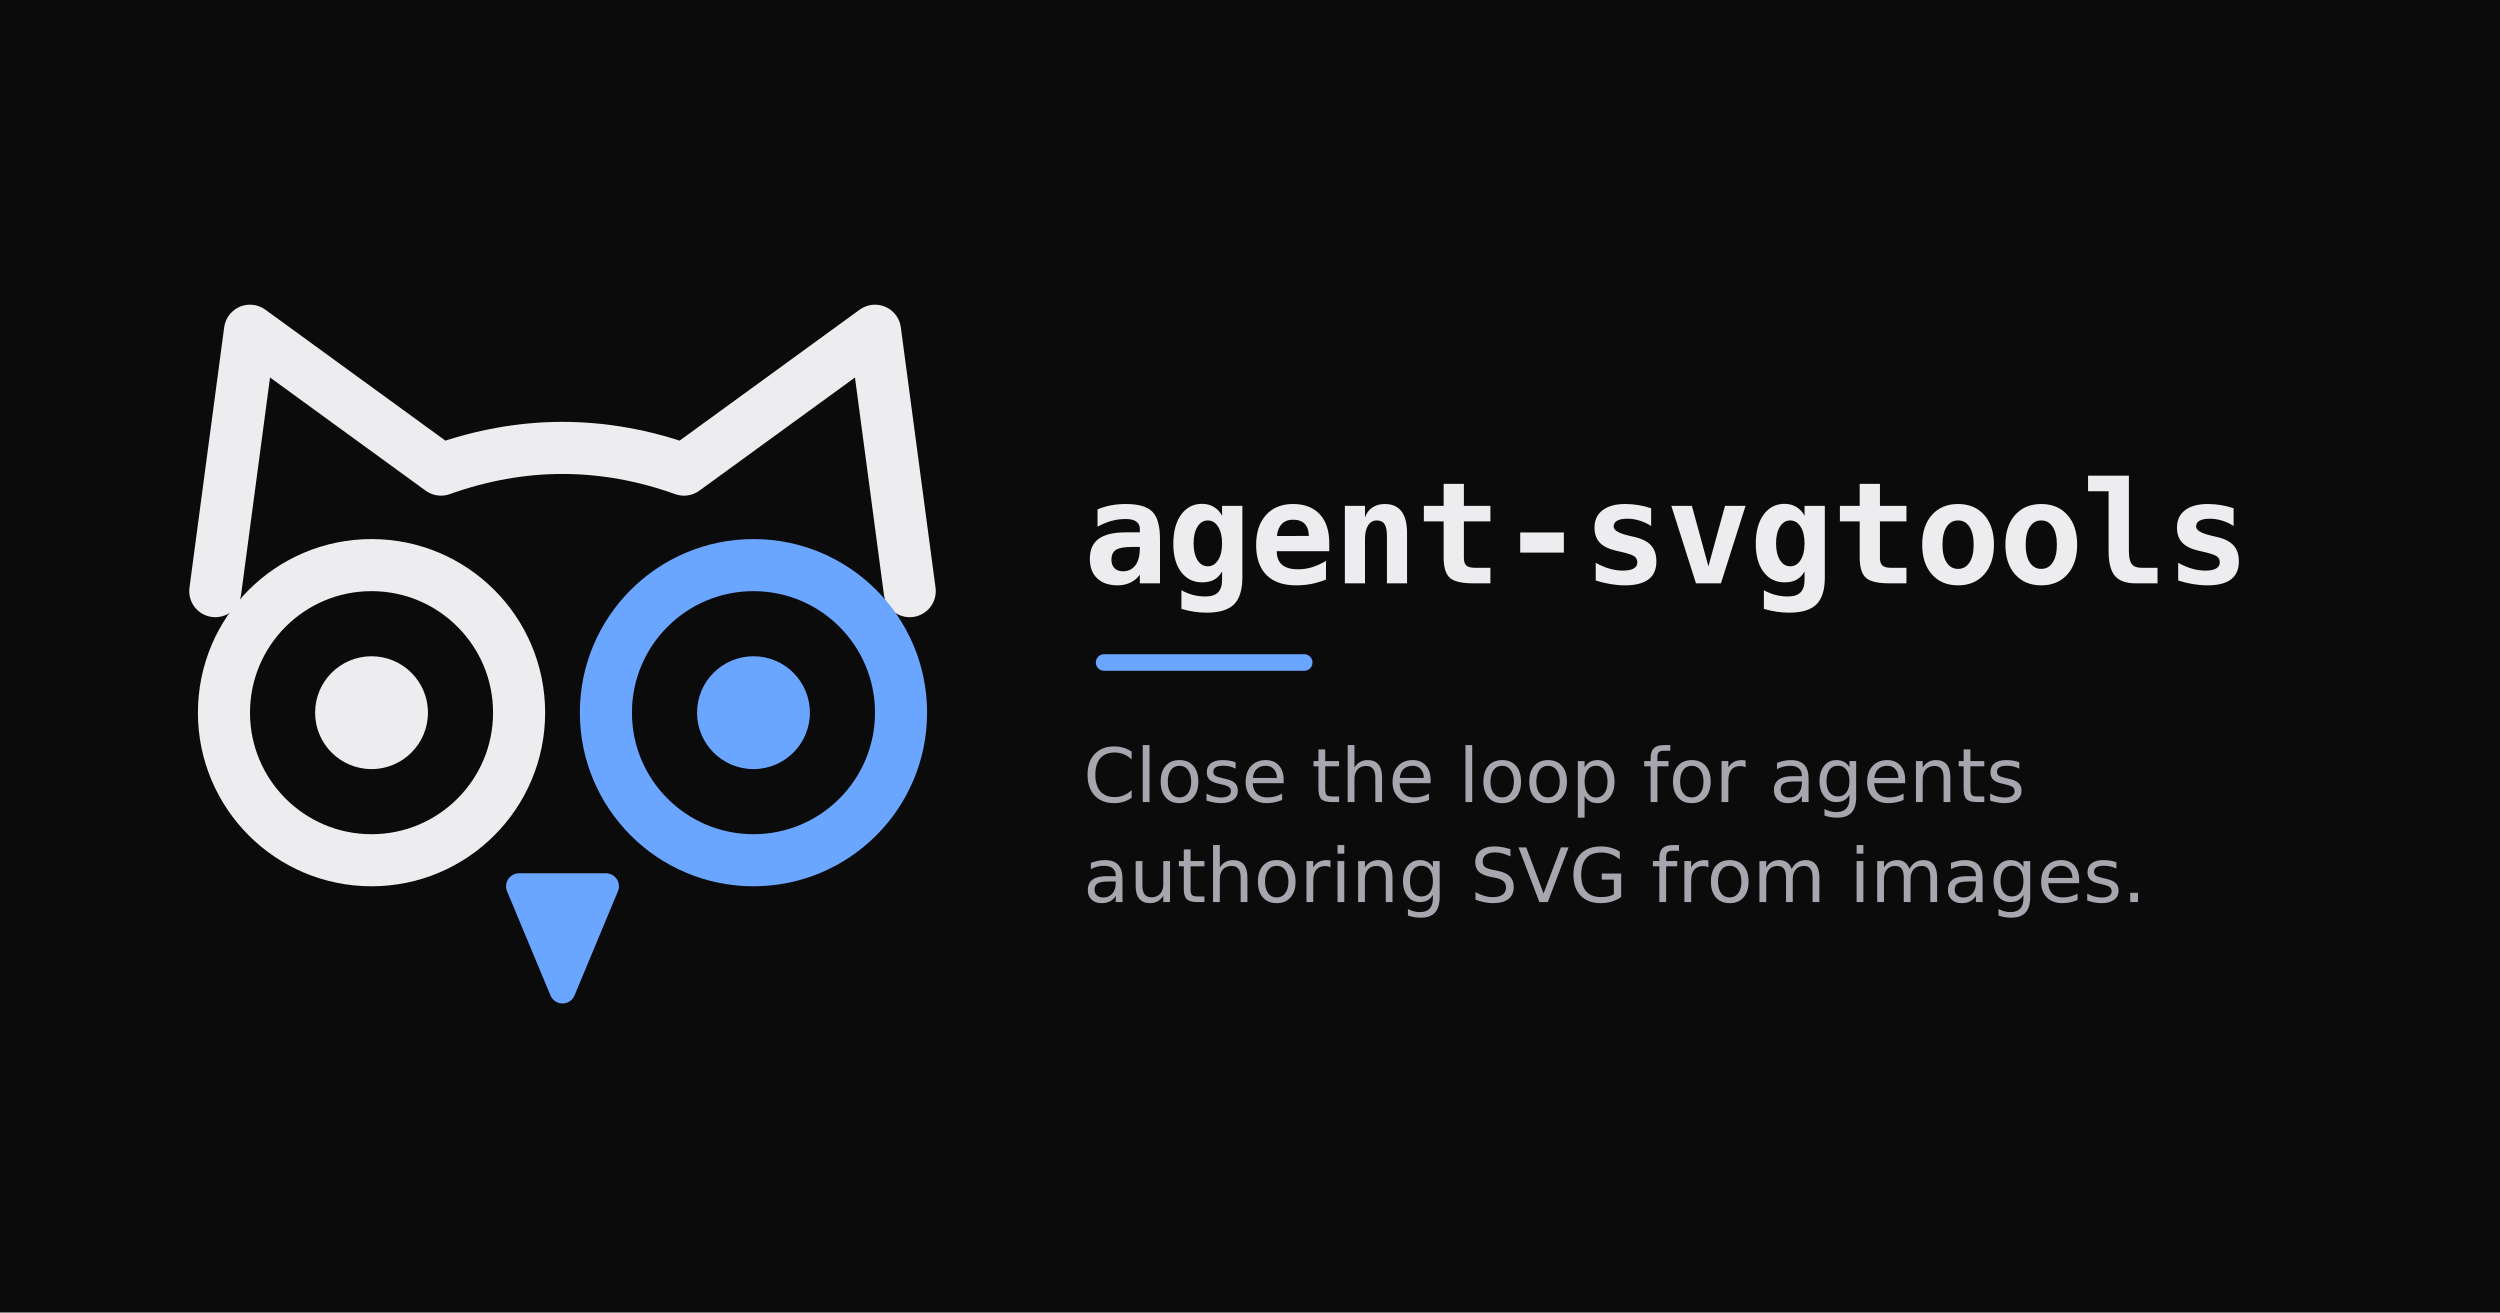
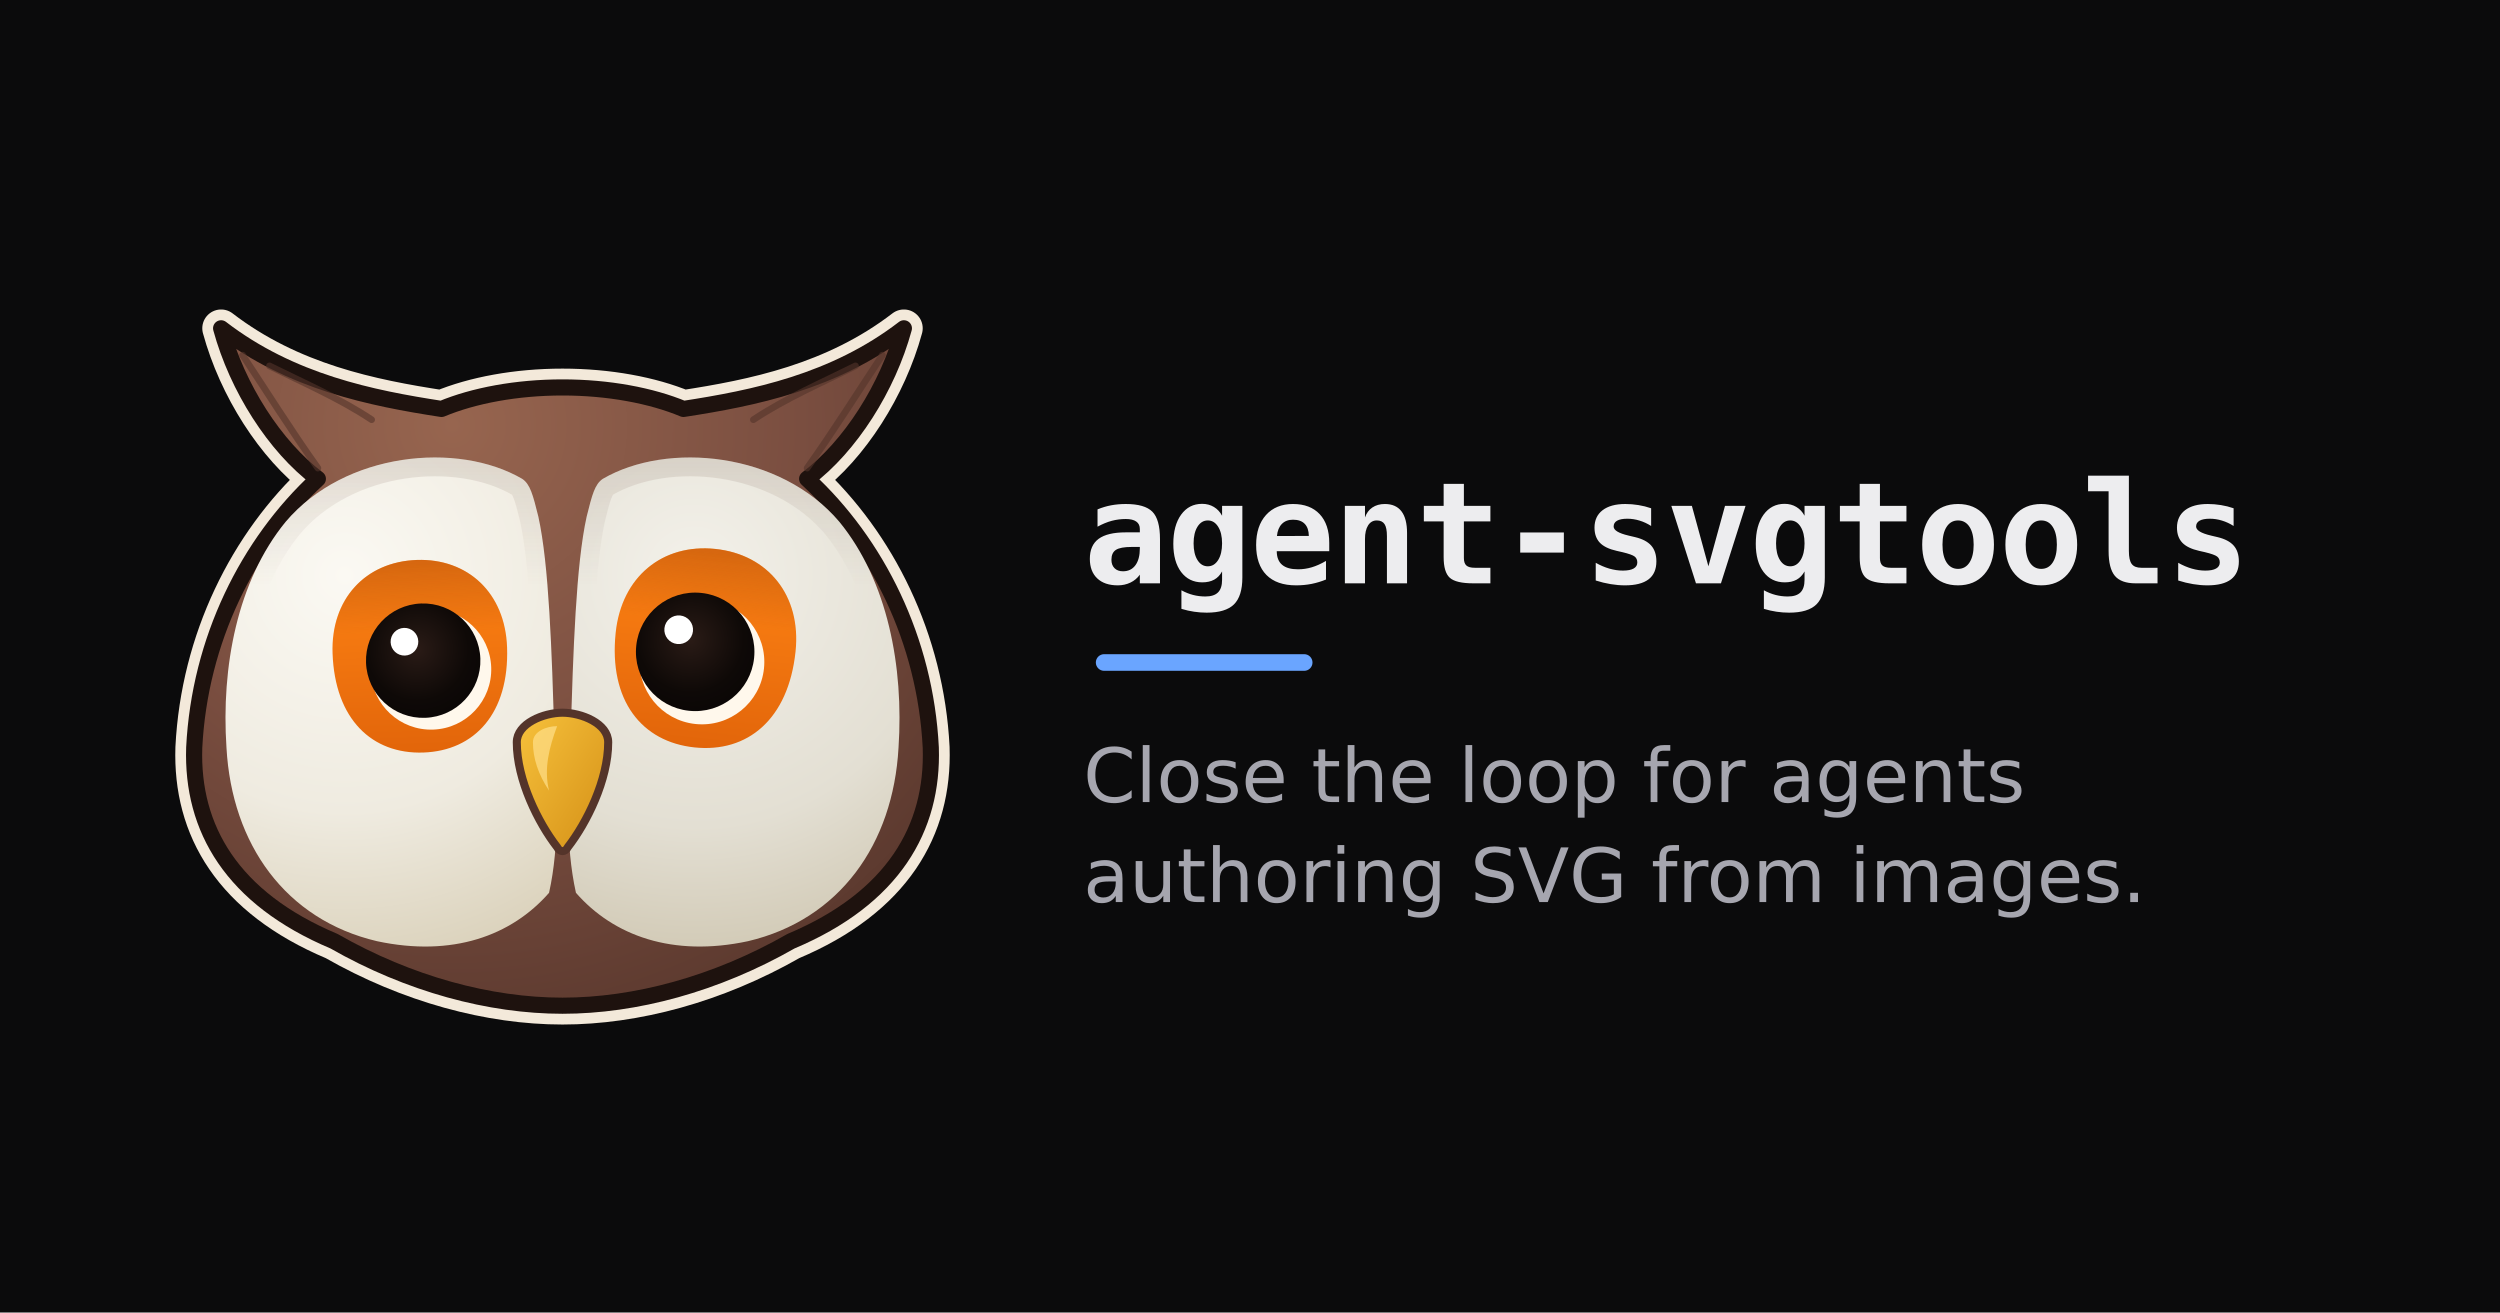
<svg xmlns="http://www.w3.org/2000/svg" viewBox="0 0 1200 630" width="1200" height="630">
  <rect id="background" width="1200" height="630" fill="#0b0b0c" />
-   <svg id="mark" x="70" y="115" width="400" height="400" viewBox="16 13.5 96 96">
-     <path id="owl-brow" d="M24 54L28 24L50 40Q64 35 78 40L100 24L104 54" fill="none" stroke="#ededef" stroke-width="6" stroke-linecap="round" stroke-linejoin="round" />
-     <g id="owl-reference-eye">
-       <circle cx="42" cy="68" r="17" fill="none" stroke="#ededef" stroke-width="6" />
-       <circle cx="42" cy="68" r="6.5" fill="#ededef" />
+   <svg id="mark" x="70" y="115" width="400" height="400" viewBox="86 -29 310 310">
+     <defs>
+       <radialGradient id="head-fill" cx="200" cy="40" r="260" gradientUnits="userSpaceOnUse">
+         <stop offset="0" stop-color="#97654f" />
+         <stop offset=".5" stop-color="#7a4e40" />
+         <stop offset="1" stop-color="#54342a" />
+       </radialGradient>
+       <radialGradient id="disc-left-fill" cx="160" cy="96" r="160" gradientUnits="userSpaceOnUse">
+         <stop offset="0" stop-color="#fbf9f3" />
+         <stop offset=".55" stop-color="#efebe0" />
+         <stop offset="1" stop-color="#d6ccb3" />
+       </radialGradient>
+       <radialGradient id="disc-right-fill" cx="290" cy="96" r="170" gradientUnits="userSpaceOnUse">
+         <stop offset="0" stop-color="#f3f1ea" />
+         <stop offset=".55" stop-color="#e3dfd3" />
+         <stop offset="1" stop-color="#c7bda4" />
+       </radialGradient>
+       <linearGradient id="disc-top-shade" x1="0" y1="50" x2="0" y2="100" gradientUnits="userSpaceOnUse">
+         <stop offset="0" stop-color="#5a3a2c" stop-opacity=".14" />
+         <stop offset="1" stop-color="#5a3a2c" stop-opacity="0" />
+       </linearGradient>
+       <linearGradient id="iris-fill" x1="0" y1="0" x2="0" y2="1">
+         <stop offset="0" stop-color="#ff8414" />
+         <stop offset="1" stop-color="#e2650a" />
+       </linearGradient>
+       <linearGradient id="lid-shade" x1="0" y1="88" x2="0" y2="118" gradientUnits="userSpaceOnUse">
+         <stop offset="0" stop-color="#a8460a" stop-opacity=".6" />
+         <stop offset="1" stop-color="#a8460a" stop-opacity="0" />
+       </linearGradient>
+       <radialGradient id="pupil-fill" cx=".45" cy=".4" r=".6">
+         <stop offset="0" stop-color="#2a1b16" />
+         <stop offset=".75" stop-color="#0e0907" />
+         <stop offset="1" stop-color="#0b0706" />
+       </radialGradient>
+       <linearGradient id="beak-fill" x1="0" y1="0" x2="1" y2="1">
+         <stop offset="0" stop-color="#f7c23c" />
+         <stop offset="1" stop-color="#d48f16" />
+       </linearGradient>
+       <clipPath id="disc-left-clip">
+         <path d="M226 60C202 46 160 50 138 76C120 98 114 130 116 160C118 196 138 224 172 232C200 238 222 230 236 214C240 196 239 176 238 156C237 124 236 92 232 74C230 66 229 62 226 60Z" />
+       </clipPath>
+       <clipPath id="disc-right-clip">
+         <path d="M 256 60 C 280 46 322 50 344 76 C 362 98 368 130 366 160 C 364 196 344 224 310 232 C 282 238 260 230 246 214 C 242 196 243 176 244 156 C 245 124 246 92 250 74 C 252 66 253 62 256 60 Z" />
+       </clipPath>
+       <clipPath id="left-iris-clip">
+         <path d="M188 94C205 94 217 106 217 124C217 146 205 158 188 158C171 158 159 146 159 124C159 106 171 94 188 94Z" />
+       </clipPath>
+       <clipPath id="right-iris-clip">
+         <path d="M294 94C311 94 323 106 323 124C323 146 311 158 294 158C277 158 265 146 265 124C265 106 277 94 294 94Z" />
+       </clipPath>
+     </defs>
+     <path id="keyline" d="M241 26C224 26 208 29 196 34C170 30 140 24 114 4C120 26 134 48 150 60C124 84 106 120 104 160C103 190 118 216 156 232C184 248 214 256 241 256C268 256 298 248 326 232C364 216 379 190 378 160C376 120 358 84 332 60C348 48 362 26 368 4C342 24 312 30 286 34C274 29 258 26 241 26Z" fill="#f3e9da" stroke="#f3e9da" stroke-width="14" stroke-linejoin="round" />
+     <path id="head" d="M241 26C224 26 208 29 196 34C170 30 140 24 114 4C120 26 134 48 150 60C124 84 106 120 104 160C103 190 118 216 156 232C184 248 214 256 241 256C268 256 298 248 326 232C364 216 379 190 378 160C376 120 358 84 332 60C348 48 362 26 368 4C342 24 312 30 286 34C274 29 258 26 241 26Z" fill="url(#head-fill)" stroke="#1e120e" stroke-width="6" stroke-linejoin="round" />
+     <g id="tuft-feathers" fill="none" stroke="#54342a" stroke-width="2.5" stroke-linecap="round" opacity=".6">
+       <path d="M150 56C140 42 130 26 122 14M170 38C158 30 144 24 132 18" />
+       <path d="M 332 56 C 342 42 352 26 360 14 M 312 38 C 324 30 338 24 350 18" />
    </g>
-     <g id="owl-candidate-eye">
-       <circle cx="86" cy="68" r="17" fill="none" stroke="#6aa5ff" stroke-width="6" />
-       <circle cx="86" cy="68" r="6.5" fill="#6aa5ff" />
+     <g id="facial-disc">
+       <g id="left-disc">
+         <path d="M226 60C202 46 160 50 138 76C120 98 114 130 116 160C118 196 138 224 172 232C200 238 222 230 236 214C240 196 239 176 238 156C237 124 236 92 232 74C230 66 229 62 226 60Z" fill="url(#disc-left-fill)" />
+         <path d="M226 60C202 46 160 50 138 76C120 98 114 130 116 160C118 196 138 224 172 232C200 238 222 230 236 214C240 196 239 176 238 156C237 124 236 92 232 74C230 66 229 62 226 60Z" fill="none" stroke="url(#disc-top-shade)" stroke-width="14" clip-path="url(#disc-left-clip)" />
+       </g>
+       <g id="right-disc">
+         <path d="M 256 60 C 280 46 322 50 344 76 C 362 98 368 130 366 160 C 364 196 344 224 310 232 C 282 238 260 230 246 214 C 242 196 243 176 244 156 C 245 124 246 92 250 74 C 252 66 253 62 256 60 Z" fill="url(#disc-right-fill)" />
+         <path d="M 256 60 C 280 46 322 50 344 76 C 362 98 368 130 366 160 C 364 196 344 224 310 232 C 282 238 260 230 246 214 C 242 196 243 176 244 156 C 245 124 246 92 250 74 C 252 66 253 62 256 60 Z" fill="none" stroke="url(#disc-top-shade)" stroke-width="14" clip-path="url(#disc-right-clip)" />
+       </g>
    </g>
-     <path id="owl-beak" d="M59 88L64 100L69 88Z" fill="#6aa5ff" stroke="#6aa5ff" stroke-width="3" stroke-linejoin="round" />
+     <g id="left-eye" transform="translate(188 126) rotate(-2) scale(1.12) translate(-188 -126)">
+       <path id="left-iris" d="M188 94C205 94 217 106 217 124C217 146 205 158 188 158C171 158 159 146 159 124C159 106 171 94 188 94Z" fill="url(#iris-fill)" />
+       <path id="left-lid-shadow" d="M154 88H222V118H154Z" fill="url(#lid-shade)" clip-path="url(#left-iris-clip)" />
+       <circle id="left-eye-rim" cx="191.5" cy="130.5" r="20" fill="#fff8ec" />
+       <circle id="left-pupil" cx="189" cy="127.5" r="19" fill="url(#pupil-fill)" />
+       <circle id="left-catchlight" cx="183" cy="121" r="4.6" fill="#fff" />
+     </g>
+     <g id="right-eye" transform="translate(294 123) rotate(6) scale(1.16) translate(-294 -126)">
+       <path id="right-iris" d="M294 94C311 94 323 106 323 124C323 146 311 158 294 158C277 158 265 146 265 124C265 106 277 94 294 94Z" fill="url(#iris-fill)" />
+       <path id="right-lid-shadow" d="M260 88H328V118H260Z" fill="url(#lid-shade)" clip-path="url(#right-iris-clip)" />
+       <circle id="right-eye-rim" cx="293.5" cy="130.5" r="20" fill="#fff8ec" />
+       <circle id="right-pupil" cx="291" cy="127.5" r="19" fill="url(#pupil-fill)" />
+       <circle id="right-catchlight" cx="285" cy="121" r="4.6" fill="#fff" />
+     </g>
+     <g id="beak">
+       <path d="M224 158C224 151 234 147 241 147C248 147 258 151 258 158C258 172 250 188 243 197C242 199 240 199 239 197C232 188 224 172 224 158Z" fill="url(#beak-fill)" stroke="#54342a" stroke-width="3" stroke-linejoin="round" />
+       <path id="beak-highlight" d="M230 158C230 154 235 152 239 152C236 160 234 168 236 176C232 170 230 164 230 158Z" fill="#ffe08a" opacity=".7" />
+     </g>
  </svg>
  <g id="text" font-family="Geist, DejaVu Sans, Helvetica, Arial, sans-serif">
    <text x="520" y="280" font-family="Geist Mono, DejaVu Sans Mono, ui-monospace, monospace" font-size="68" font-weight="700" letter-spacing="-1" fill="#ededef">agent-svgtools</text>
    <rect x="526" y="314" width="104" height="8" rx="4" fill="#6aa5ff" />
    <text x="520" y="385" font-size="36" fill="#a6a6af">Close the loop for agents</text>
    <text x="520" y="433" font-size="36" fill="#a6a6af">authoring SVG from images.</text>
  </g>
</svg>
